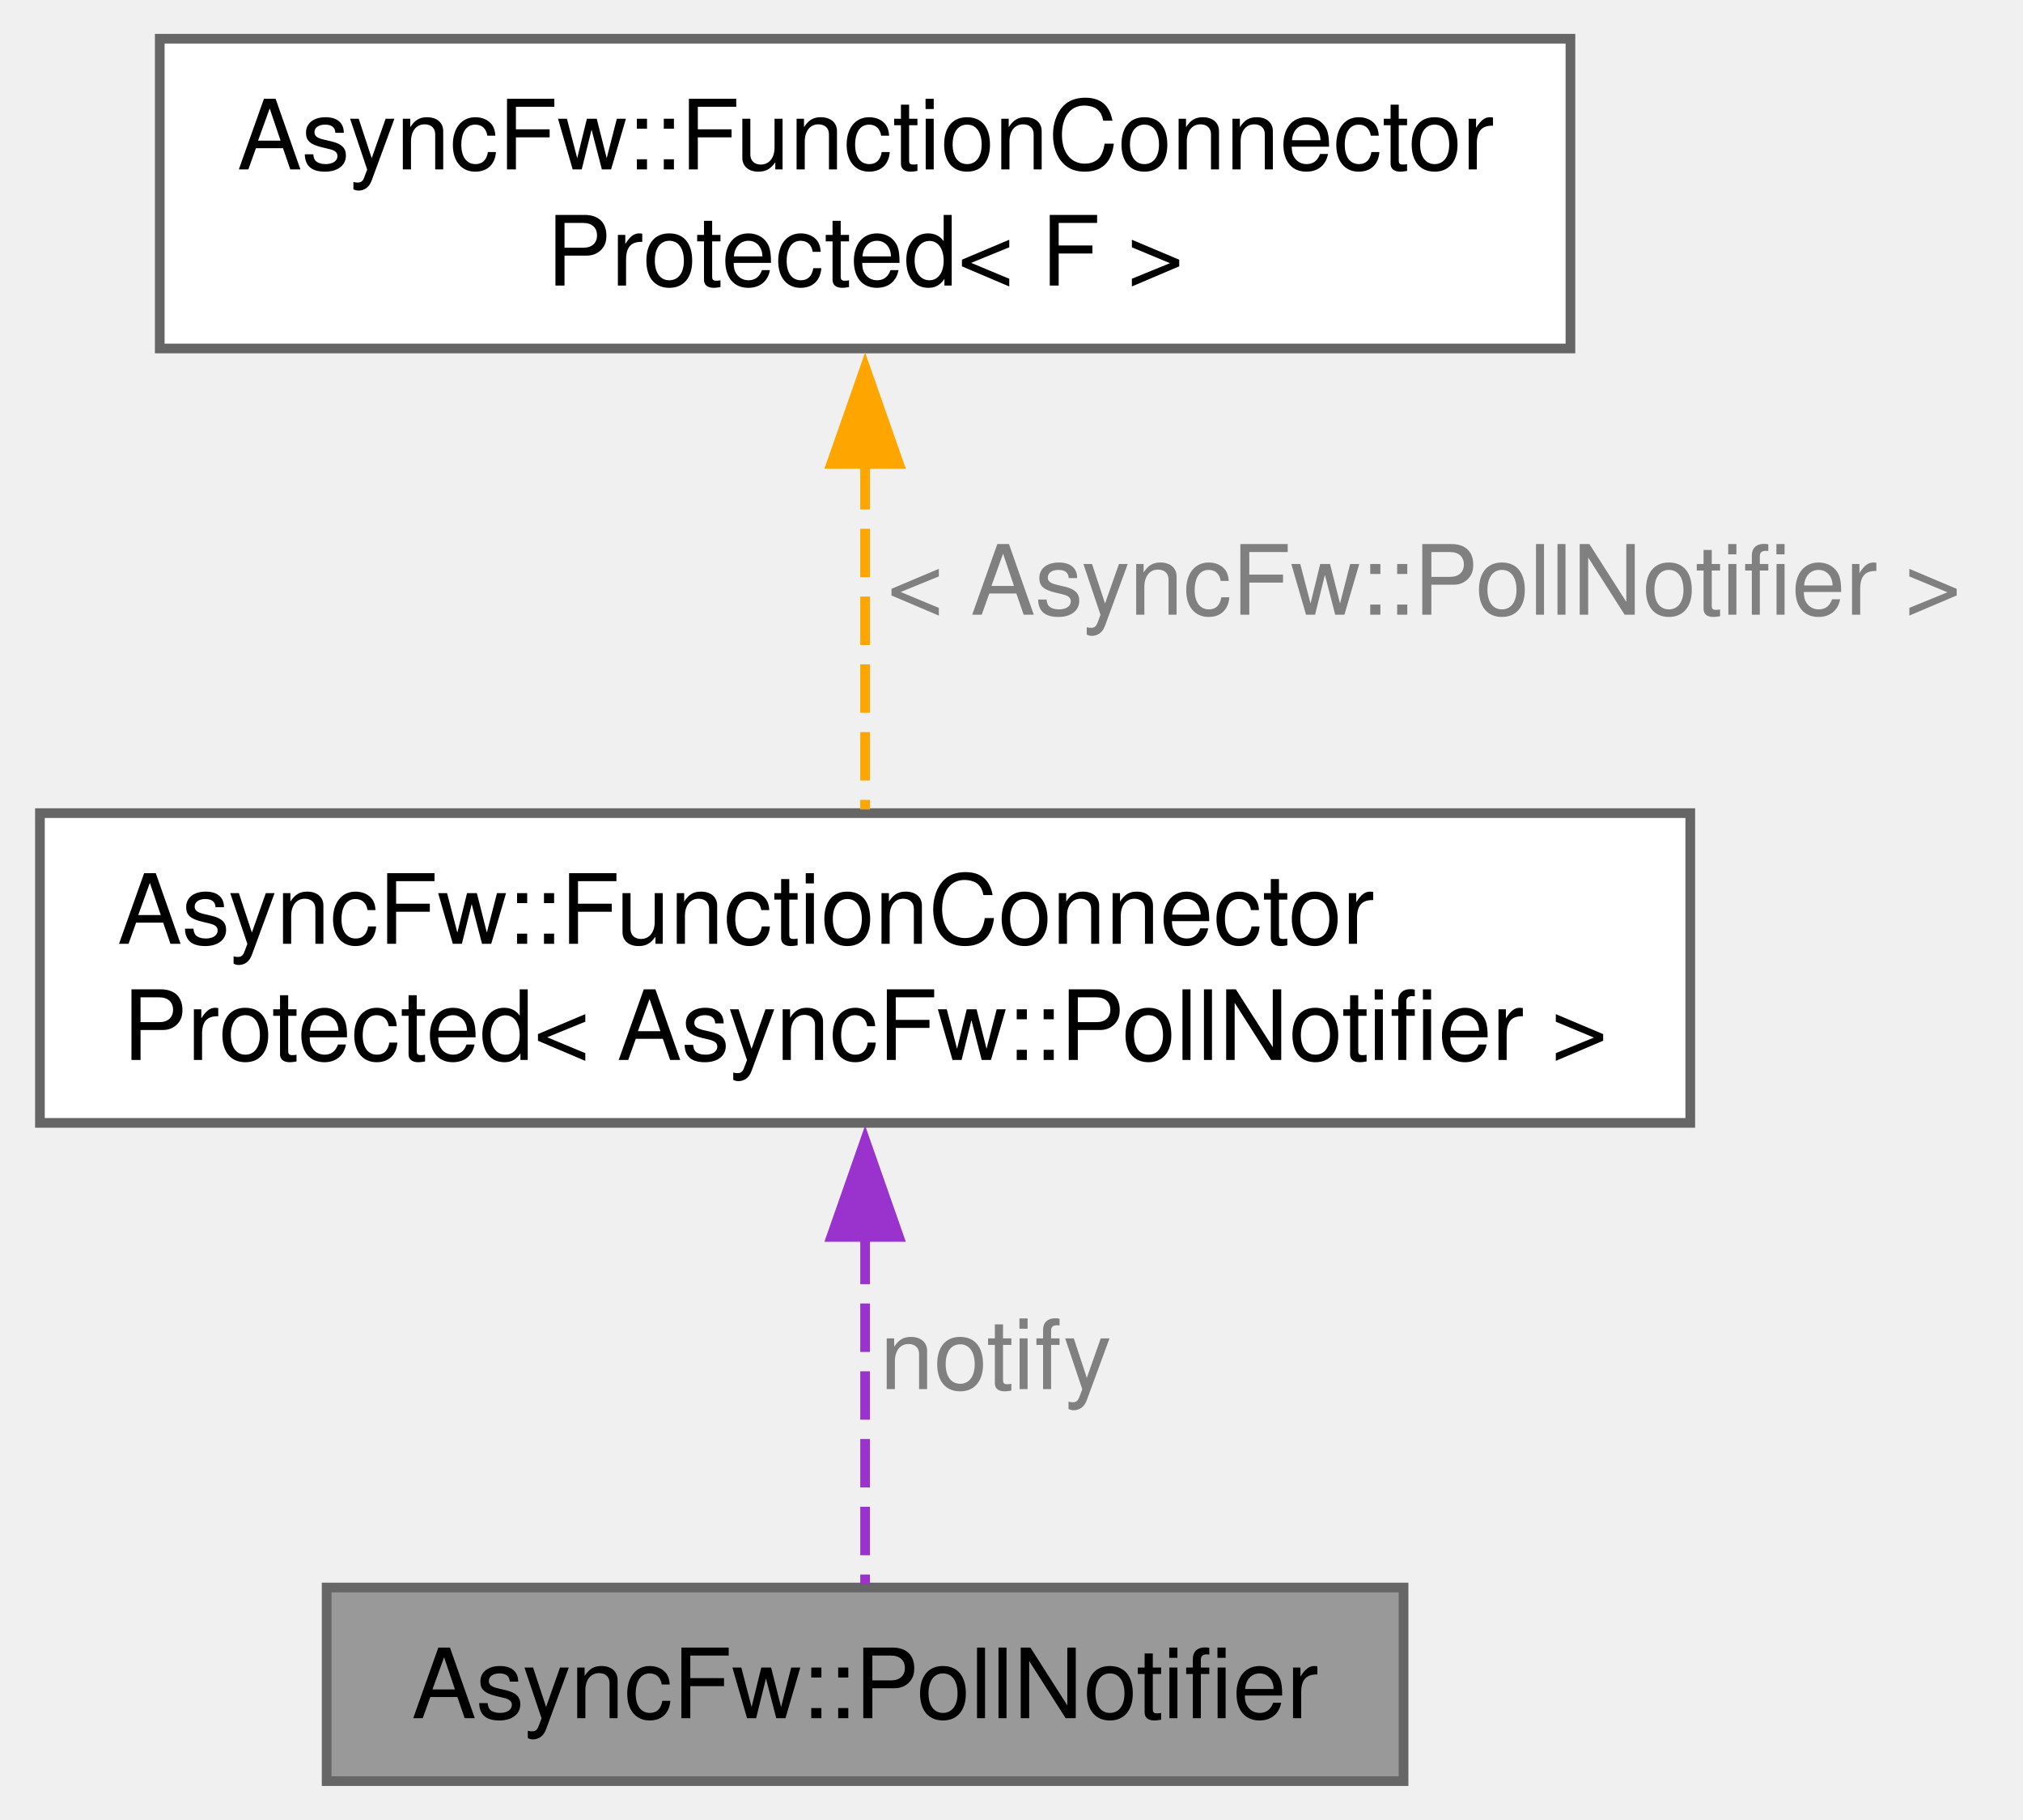
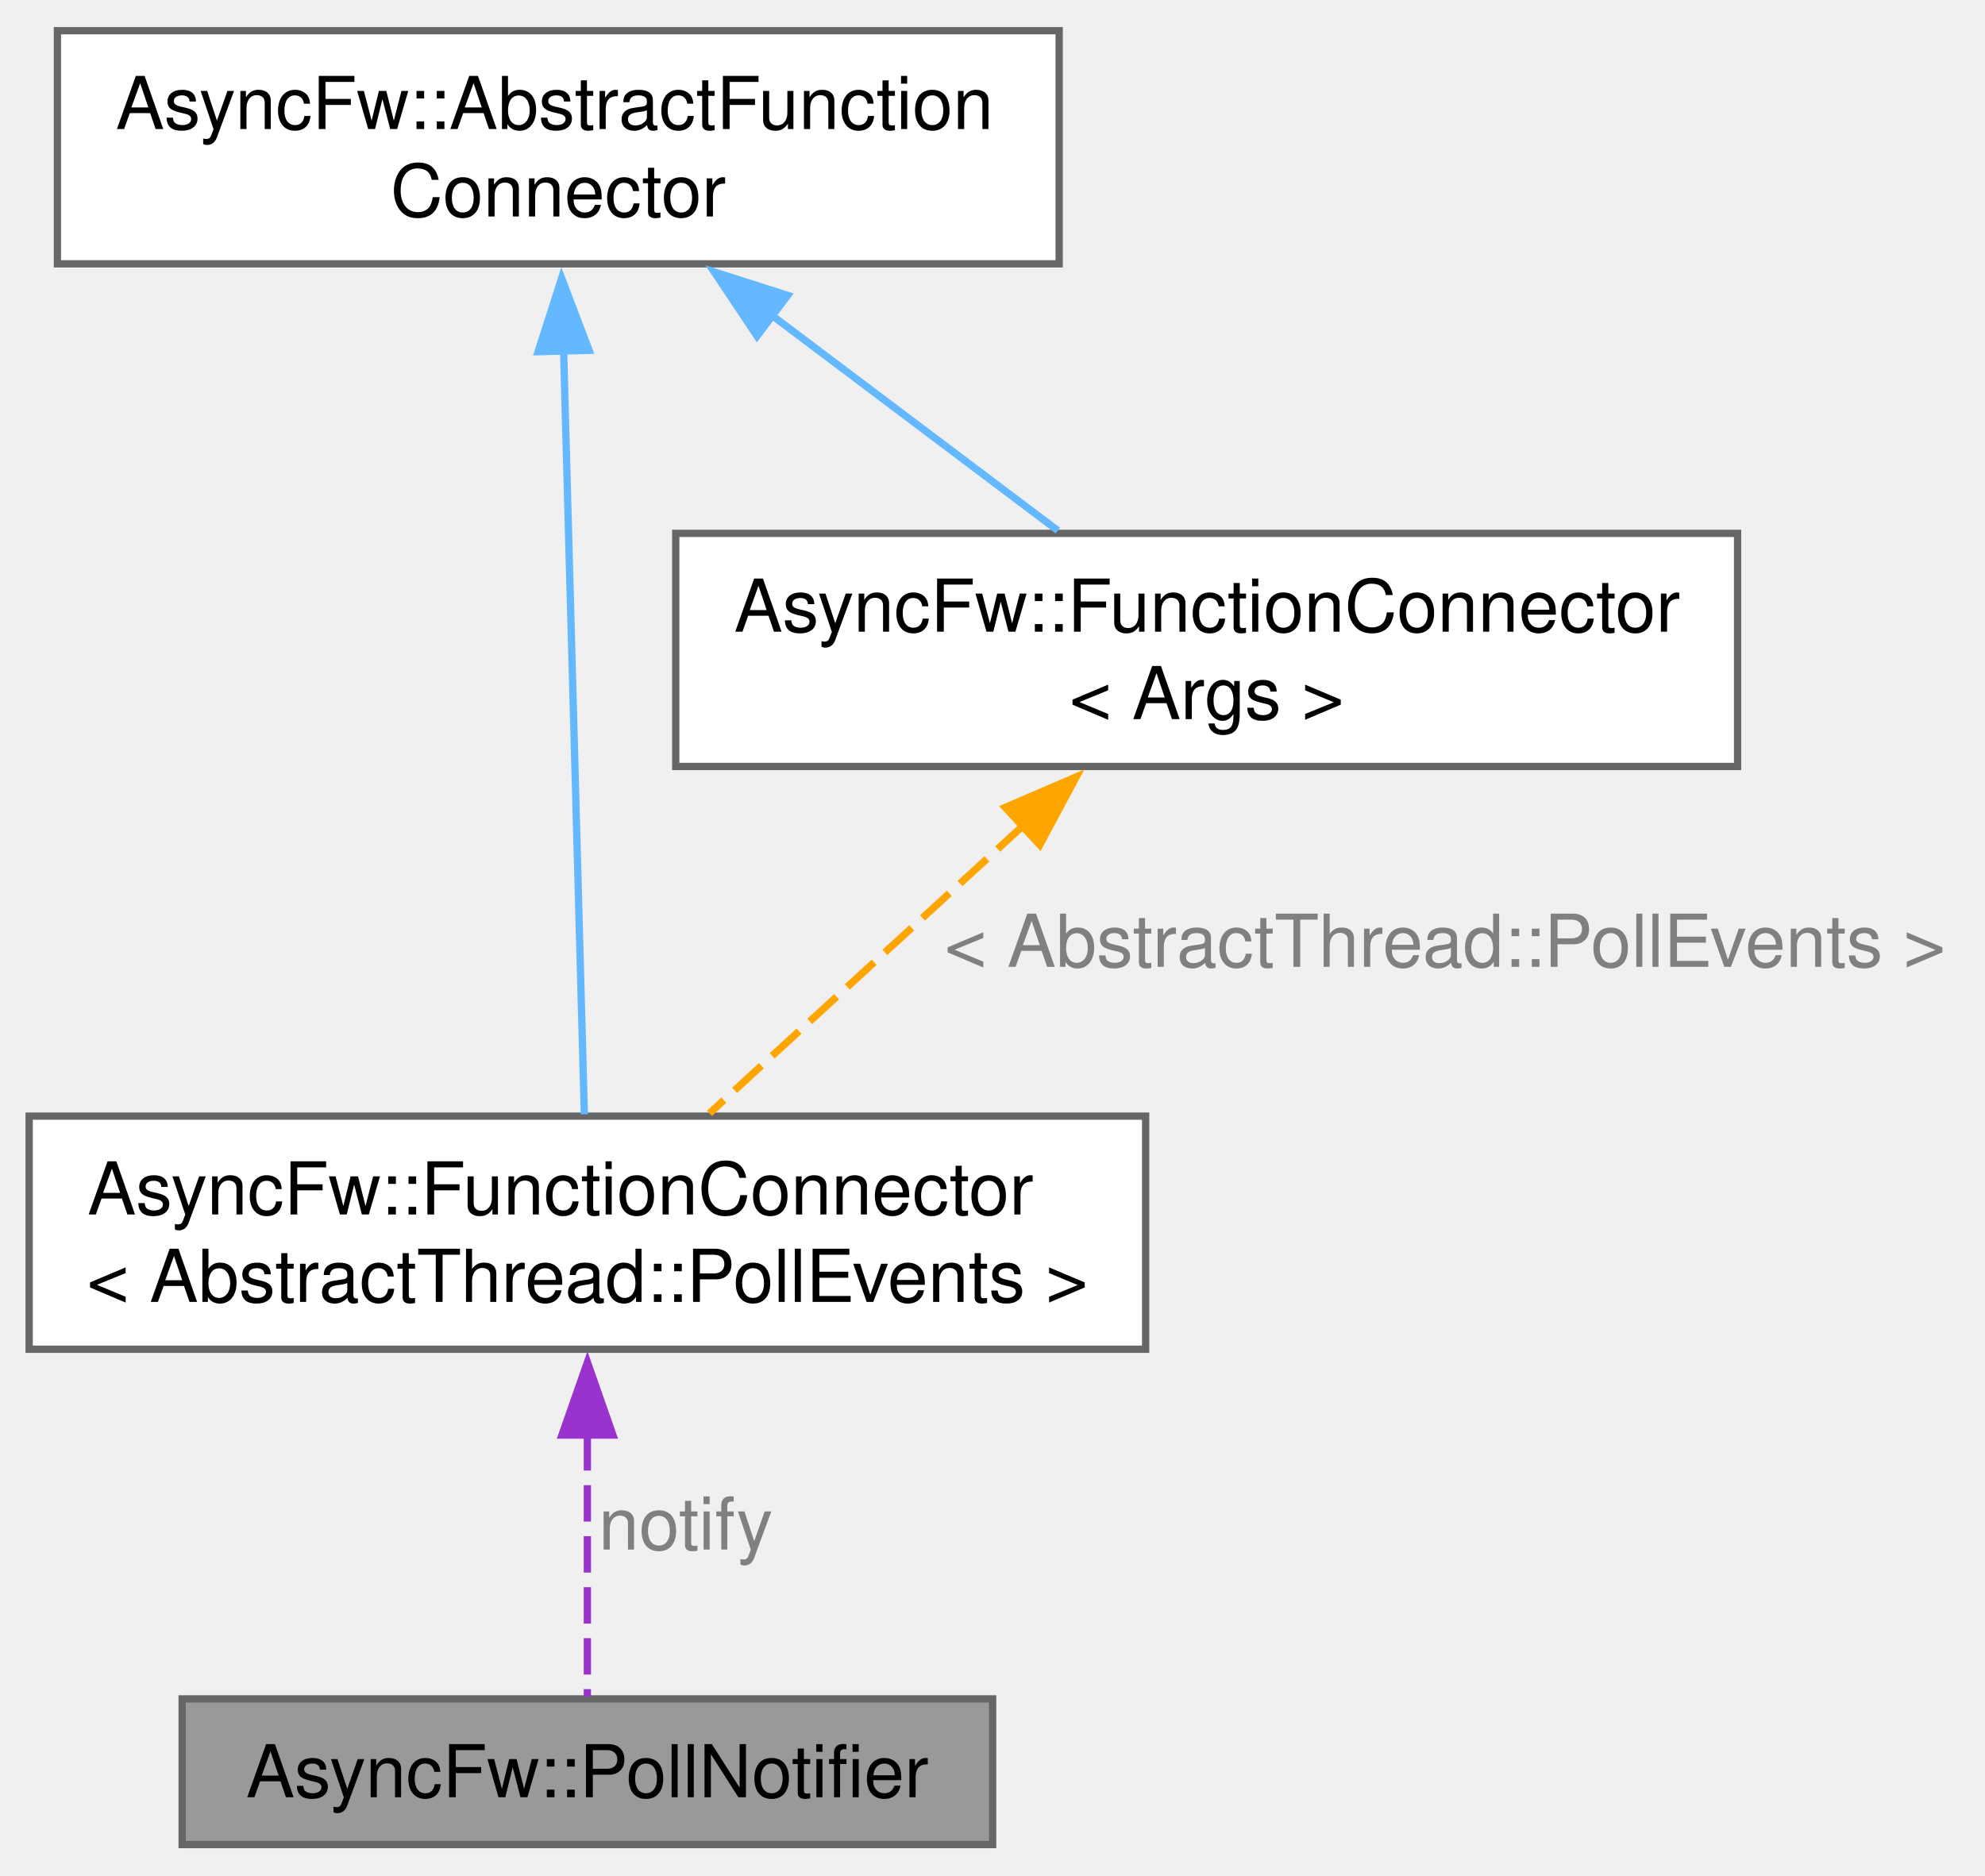
- <svg xmlns="http://www.w3.org/2000/svg" xmlns:xlink="http://www.w3.org/1999/xlink" width="209pt" height="188pt" viewBox="0.00 0.00 208.75 188.00">
-   <g id="graph0" class="graph" transform="scale(1 1) rotate(0) translate(4 184)">
+ <svg xmlns="http://www.w3.org/2000/svg" xmlns:xlink="http://www.w3.org/1999/xlink" width="272pt" height="257pt" viewBox="0.00 0.00 272.46 257.00">
+   <g id="graph0" class="graph" transform="scale(1 1) rotate(0) translate(4 253)">
    <g id="Node000001" class="node">
      <g id="a_Node000001">
        <a xlink:title="The PollNotifier class Example:">
-           <polygon fill="#999999" stroke="#666666" points="140.88,-20 29.62,-20 29.62,0 140.88,0 140.88,-20" />
-           <text text-anchor="middle" x="85.25" y="-6.5" font-family="Helvetica,sans-Serif" font-size="10.00">AsyncFw::PollNotifier</text>
+           <polygon fill="#999999" stroke="#666666" points="132.25,-20 21,-20 21,0 132.25,0 132.25,-20" />
+           <text text-anchor="middle" x="76.62" y="-6.5" font-family="Helvetica,sans-Serif" font-size="10.00">AsyncFw::PollNotifier</text>
        </a>
      </g>
    </g>
    <g id="Node000002" class="node">
      <g id="a_Node000002">
-         <a xlink:href="classAsyncFw_1_1FunctionConnectorProtected.html" target="_top" xlink:title=" ">
-           <polygon fill="white" stroke="#666666" points="170.5,-100 0,-100 0,-68 170.5,-68 170.5,-100" />
+         <a xlink:href="classAsyncFw_1_1FunctionConnector.html" target="_top" xlink:title=" ">
+           <polygon fill="white" stroke="#666666" points="153.25,-100 0,-100 0,-68 153.25,-68 153.25,-100" />
          <text text-anchor="start" x="8" y="-86.5" font-family="Helvetica,sans-Serif" font-size="10.00">AsyncFw::FunctionConnector</text>
-           <text text-anchor="middle" x="85.25" y="-74.5" font-family="Helvetica,sans-Serif" font-size="10.00">Protected&lt; AsyncFw::PollNotifier &gt;</text>
+           <text text-anchor="middle" x="76.62" y="-74.5" font-family="Helvetica,sans-Serif" font-size="10.00">&lt; AbstractThread::PollEvents &gt;</text>
        </a>
      </g>
    </g>
    <g id="edge1_Node000001_Node000002" class="edge">
      <g id="a_edge1_Node000001_Node000002">
        <a xlink:title=" ">
-           <path fill="none" stroke="#9a32cd" stroke-dasharray="5,2" d="M85.25,-56.34C85.25,-43.7 85.25,-29.41 85.25,-20.31" />
-           <polygon fill="#9a32cd" stroke="#9a32cd" points="81.75,-56.22 85.25,-66.22 88.75,-56.22 81.75,-56.22" />
+           <path fill="none" stroke="#9a32cd" stroke-dasharray="5,2" d="M76.62,-56.34C76.62,-43.7 76.62,-29.41 76.62,-20.31" />
+           <polygon fill="#9a32cd" stroke="#9a32cd" points="73.13,-56.22 76.63,-66.22 80.13,-56.22 73.13,-56.22" />
        </a>
      </g>
-       <text text-anchor="middle" x="98.75" y="-40.5" font-family="Helvetica,sans-Serif" font-size="10.00" fill="grey"> notify</text>
+       <text text-anchor="middle" x="90.12" y="-40.5" font-family="Helvetica,sans-Serif" font-size="10.00" fill="grey"> notify</text>
    </g>
    <g id="Node000003" class="node">
      <g id="a_Node000003">
-         <a xlink:href="classAsyncFw_1_1FunctionConnectorProtected.html" target="_top" xlink:title="A protected connector where only a single designated sender can emit messages.   Provides a sender-to...">
-           <polygon fill="white" stroke="#666666" points="158.12,-180 12.38,-180 12.38,-148 158.12,-148 158.12,-180" />
-           <text text-anchor="start" x="20.38" y="-166.5" font-family="Helvetica,sans-Serif" font-size="10.00">AsyncFw::FunctionConnector</text>
-           <text text-anchor="middle" x="85.25" y="-154.5" font-family="Helvetica,sans-Serif" font-size="10.00">Protected&lt; F &gt;</text>
+         <a xlink:href="classAsyncFw_1_1AbstractFunctionConnector.html" target="_top" xlink:title="The AbstractFunctionConnector class provides the base functionality for FunctionConnector.">
+           <polygon fill="white" stroke="#666666" points="141.38,-249 3.88,-249 3.88,-217 141.38,-217 141.38,-249" />
+           <text text-anchor="start" x="11.88" y="-235.5" font-family="Helvetica,sans-Serif" font-size="10.00">AsyncFw::AbstractFunction</text>
+           <text text-anchor="middle" x="72.62" y="-223.5" font-family="Helvetica,sans-Serif" font-size="10.00">Connector</text>
        </a>
      </g>
    </g>
    <g id="edge2_Node000002_Node000003" class="edge">
      <g id="a_edge2_Node000002_Node000003">
        <a xlink:title=" ">
-           <path fill="none" stroke="orange" stroke-dasharray="5,2" d="M85.25,-136.37C85.25,-124.37 85.25,-110.63 85.25,-100.38" />
-           <polygon fill="orange" stroke="orange" points="81.75,-136.08 85.25,-146.08 88.75,-136.08 81.75,-136.08" />
+           <path fill="none" stroke="#63b8ff" d="M73.35,-205.4C74.19,-174.65 75.53,-125.1 76.21,-100.25" />
+           <polygon fill="#63b8ff" stroke="#63b8ff" points="69.86,-204.94 73.09,-215.03 76.86,-205.13 69.86,-204.94" />
        </a>
      </g>
-       <text text-anchor="middle" x="143" y="-120.5" font-family="Helvetica,sans-Serif" font-size="10.00" fill="grey"> &lt; AsyncFw::PollNotifier &gt;</text>
+     </g>
+     <g id="Node000004" class="node">
+       <g id="a_Node000004">
+         <a xlink:href="classAsyncFw_1_1FunctionConnector.html" target="_top" xlink:title="Provides a sender-to-receivers connection. Receivers can be invoked in their own threads (default beh...">
+           <polygon fill="white" stroke="#666666" points="234.5,-180 88.75,-180 88.75,-148 234.5,-148 234.5,-180" />
+           <text text-anchor="start" x="96.75" y="-166.5" font-family="Helvetica,sans-Serif" font-size="10.00">AsyncFw::FunctionConnector</text>
+           <text text-anchor="middle" x="161.62" y="-154.5" font-family="Helvetica,sans-Serif" font-size="10.00">&lt; Args &gt;</text>
+         </a>
+       </g>
+     </g>
+     <g id="edge4_Node000004_Node000003" class="edge">
+       <g id="a_edge4_Node000004_Node000003">
+         <a xlink:title=" ">
+           <path fill="none" stroke="#63b8ff" d="M101.79,-210.05C114.68,-200.34 129.52,-189.17 141.2,-180.38" />
+           <polygon fill="#63b8ff" stroke="#63b8ff" points="99.91,-207.08 94.03,-215.89 104.12,-212.67 99.91,-207.08" />
+         </a>
+       </g>
+     </g>
+     <g id="edge3_Node000002_Node000004" class="edge">
+       <g id="a_edge3_Node000002_Node000004">
+         <a xlink:title=" ">
+           <path fill="none" stroke="orange" stroke-dasharray="5,2" d="M136.62,-140.05C122.69,-127.27 105.72,-111.69 93.38,-100.38" />
+           <polygon fill="orange" stroke="orange" points="133.98,-142.38 143.72,-146.57 138.72,-137.23 133.98,-142.38" />
+         </a>
+       </g>
+       <text text-anchor="middle" x="194.34" y="-120.5" font-family="Helvetica,sans-Serif" font-size="10.00" fill="grey"> &lt; AbstractThread::PollEvents &gt;</text>
    </g>
  </g>
</svg>
